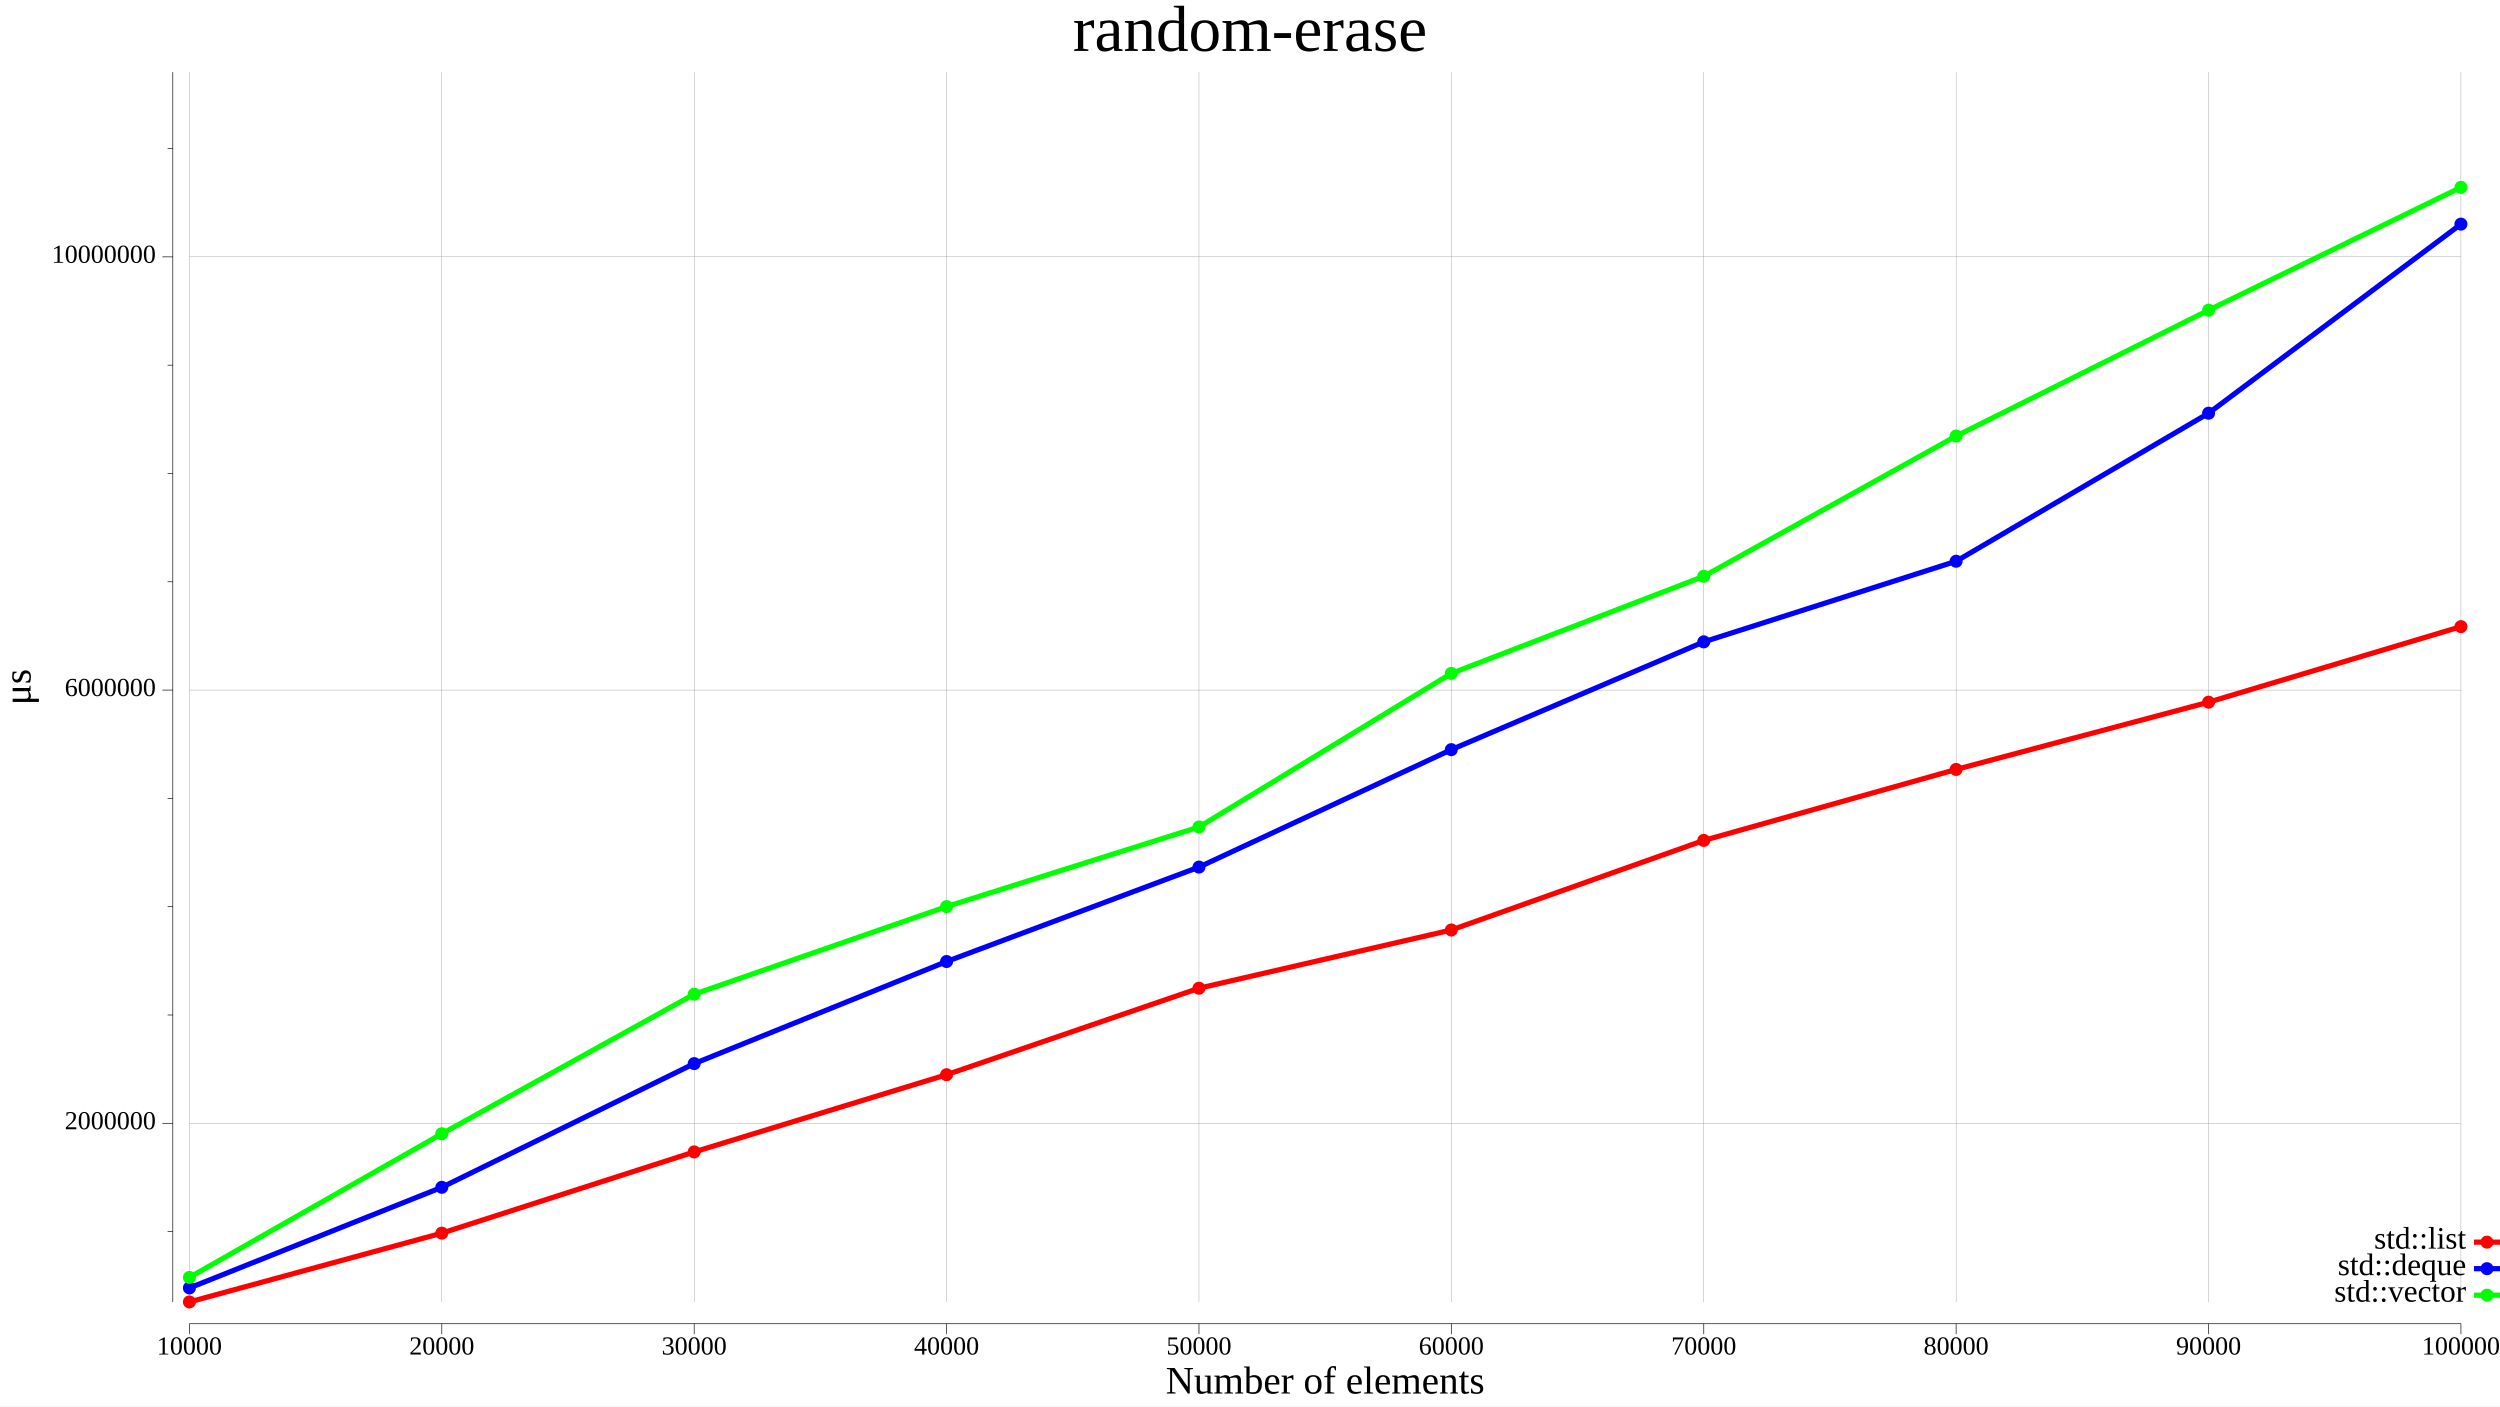
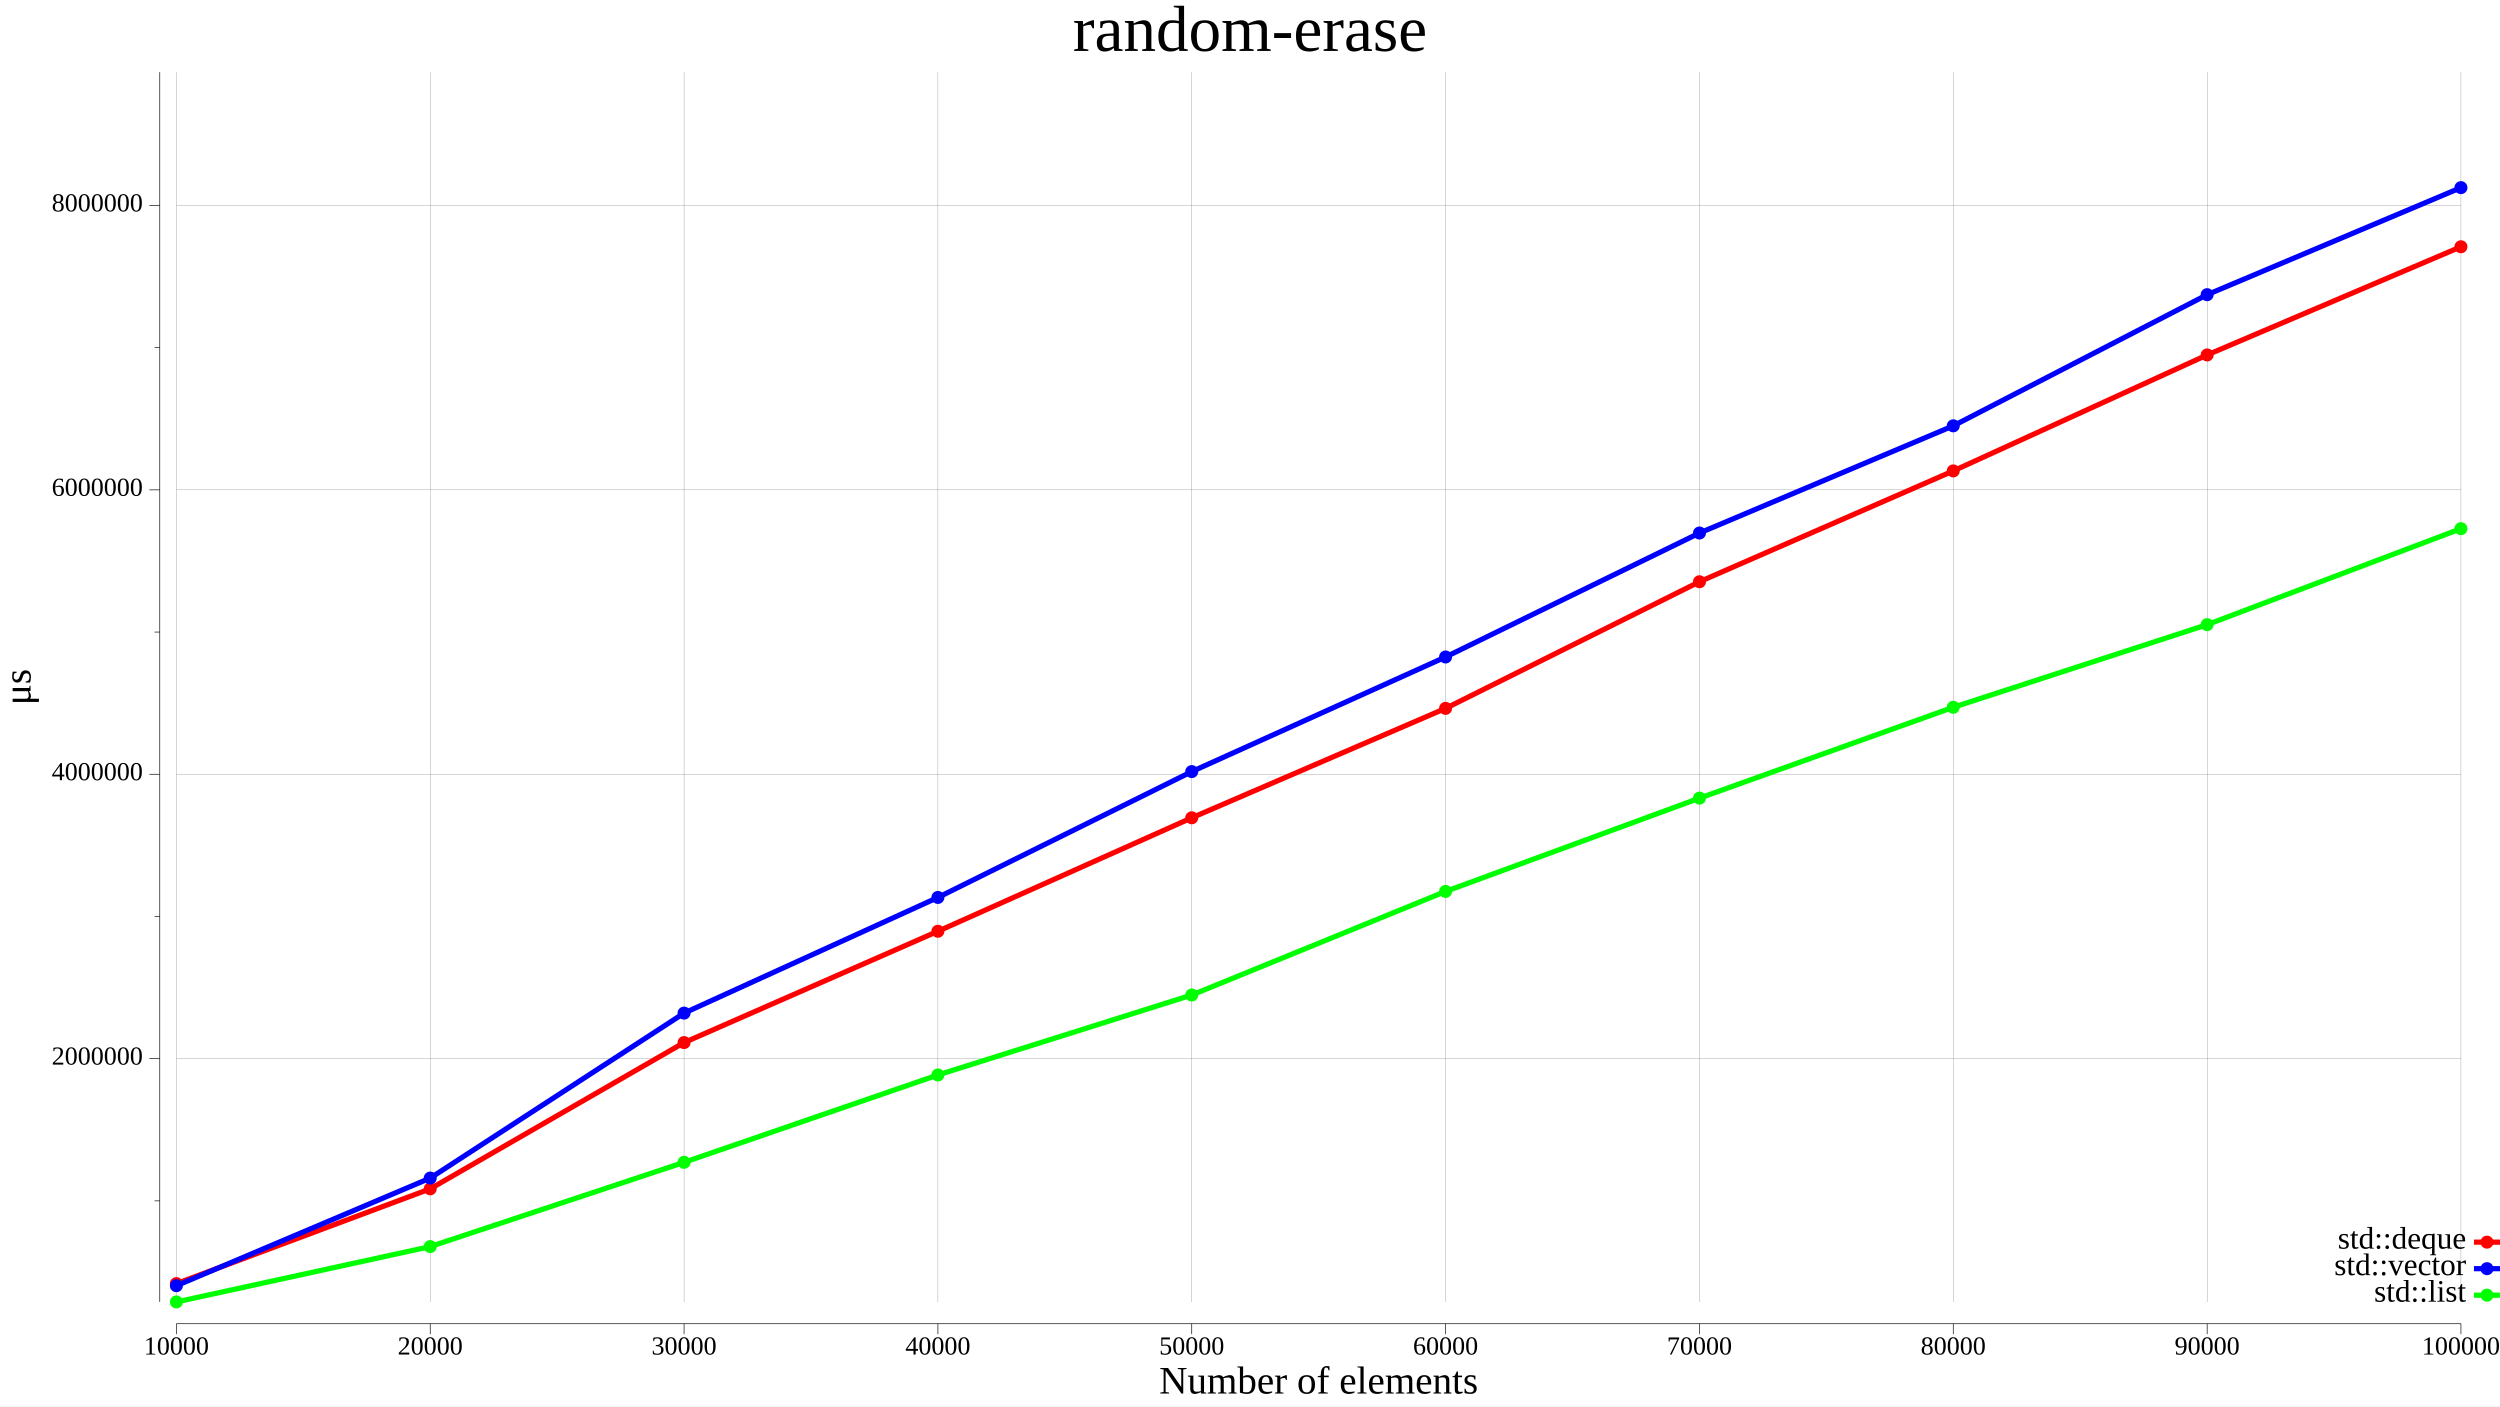
<svg xmlns="http://www.w3.org/2000/svg" width="1920pt" height="1080pt" viewBox="0 0 1920 1080">
  <g transform="scale(1, -1) translate(0, -1080)">
    <path d="M0,0L1920,0L1920,1080L0,1080Z" style="fill:#FFFFFF" />
    <text x="823.96" y="-1040.9" transform="scale(1, -1)" style="font-family:Liberation Serif;font-variant:normal;font-weight:normal;font-style:normal;font-size:50px">random-erase</text>
-     <text x="895.27" y="-9.756" transform="scale(1, -1)" style="font-family:Liberation Serif;font-variant:normal;font-weight:normal;font-style:normal;font-size:30px">Number of elements</text>
-     <text x="120.46" y="-39.727" transform="scale(1, -1)" style="font-family:Liberation Serif;font-variant:normal;font-weight:normal;font-style:normal;font-size:20px">10000</text>
-     <text x="314.3" y="-39.727" transform="scale(1, -1)" style="font-family:Liberation Serif;font-variant:normal;font-weight:normal;font-style:normal;font-size:20px">20000</text>
-     <text x="508.14" y="-39.727" transform="scale(1, -1)" style="font-family:Liberation Serif;font-variant:normal;font-weight:normal;font-style:normal;font-size:20px">30000</text>
-     <text x="701.97" y="-39.727" transform="scale(1, -1)" style="font-family:Liberation Serif;font-variant:normal;font-weight:normal;font-style:normal;font-size:20px">40000</text>
-     <text x="895.81" y="-39.727" transform="scale(1, -1)" style="font-family:Liberation Serif;font-variant:normal;font-weight:normal;font-style:normal;font-size:20px">50000</text>
-     <text x="1089.6" y="-39.727" transform="scale(1, -1)" style="font-family:Liberation Serif;font-variant:normal;font-weight:normal;font-style:normal;font-size:20px">60000</text>
-     <text x="1283.5" y="-39.727" transform="scale(1, -1)" style="font-family:Liberation Serif;font-variant:normal;font-weight:normal;font-style:normal;font-size:20px">70000</text>
-     <text x="1477.3" y="-39.727" transform="scale(1, -1)" style="font-family:Liberation Serif;font-variant:normal;font-weight:normal;font-style:normal;font-size:20px">80000</text>
-     <text x="1671.2" y="-39.727" transform="scale(1, -1)" style="font-family:Liberation Serif;font-variant:normal;font-weight:normal;font-style:normal;font-size:20px">90000</text>
+     <text x="890.27" y="-9.756" transform="scale(1, -1)" style="font-family:Liberation Serif;font-variant:normal;font-weight:normal;font-style:normal;font-size:30px">Number of elements</text>
+     <text x="110.46" y="-39.727" transform="scale(1, -1)" style="font-family:Liberation Serif;font-variant:normal;font-weight:normal;font-style:normal;font-size:20px">10000</text>
+     <text x="305.41" y="-39.727" transform="scale(1, -1)" style="font-family:Liberation Serif;font-variant:normal;font-weight:normal;font-style:normal;font-size:20px">20000</text>
+     <text x="500.36" y="-39.727" transform="scale(1, -1)" style="font-family:Liberation Serif;font-variant:normal;font-weight:normal;font-style:normal;font-size:20px">30000</text>
+     <text x="695.31" y="-39.727" transform="scale(1, -1)" style="font-family:Liberation Serif;font-variant:normal;font-weight:normal;font-style:normal;font-size:20px">40000</text>
+     <text x="890.26" y="-39.727" transform="scale(1, -1)" style="font-family:Liberation Serif;font-variant:normal;font-weight:normal;font-style:normal;font-size:20px">50000</text>
+     <text x="1085.2" y="-39.727" transform="scale(1, -1)" style="font-family:Liberation Serif;font-variant:normal;font-weight:normal;font-style:normal;font-size:20px">60000</text>
+     <text x="1280.2" y="-39.727" transform="scale(1, -1)" style="font-family:Liberation Serif;font-variant:normal;font-weight:normal;font-style:normal;font-size:20px">70000</text>
+     <text x="1475.1" y="-39.727" transform="scale(1, -1)" style="font-family:Liberation Serif;font-variant:normal;font-weight:normal;font-style:normal;font-size:20px">80000</text>
+     <text x="1670.1" y="-39.727" transform="scale(1, -1)" style="font-family:Liberation Serif;font-variant:normal;font-weight:normal;font-style:normal;font-size:20px">90000</text>
    <text x="1860" y="-39.727" transform="scale(1, -1)" style="font-family:Liberation Serif;font-variant:normal;font-weight:normal;font-style:normal;font-size:20px">100000</text>
-     <path d="M145.46,55.371L145.46,63.371" style="fill:none;stroke:#000000;stroke-width:0.5" />
-     <path d="M339.3,55.371L339.3,63.371" style="fill:none;stroke:#000000;stroke-width:0.5" />
-     <path d="M533.14,55.371L533.14,63.371" style="fill:none;stroke:#000000;stroke-width:0.5" />
-     <path d="M726.97,55.371L726.97,63.371" style="fill:none;stroke:#000000;stroke-width:0.5" />
-     <path d="M920.81,55.371L920.81,63.371" style="fill:none;stroke:#000000;stroke-width:0.5" />
-     <path d="M1114.6,55.371L1114.6,63.371" style="fill:none;stroke:#000000;stroke-width:0.5" />
-     <path d="M1308.5,55.371L1308.5,63.371" style="fill:none;stroke:#000000;stroke-width:0.5" />
-     <path d="M1502.3,55.371L1502.3,63.371" style="fill:none;stroke:#000000;stroke-width:0.5" />
-     <path d="M1696.2,55.371L1696.2,63.371" style="fill:none;stroke:#000000;stroke-width:0.5" />
+     <path d="M135.46,55.371L135.46,63.371" style="fill:none;stroke:#000000;stroke-width:0.5" />
+     <path d="M330.41,55.371L330.41,63.371" style="fill:none;stroke:#000000;stroke-width:0.5" />
+     <path d="M525.36,55.371L525.36,63.371" style="fill:none;stroke:#000000;stroke-width:0.5" />
+     <path d="M720.31,55.371L720.31,63.371" style="fill:none;stroke:#000000;stroke-width:0.5" />
+     <path d="M915.26,55.371L915.26,63.371" style="fill:none;stroke:#000000;stroke-width:0.5" />
+     <path d="M1110.2,55.371L1110.2,63.371" style="fill:none;stroke:#000000;stroke-width:0.5" />
+     <path d="M1305.2,55.371L1305.2,63.371" style="fill:none;stroke:#000000;stroke-width:0.5" />
+     <path d="M1500.1,55.371L1500.1,63.371" style="fill:none;stroke:#000000;stroke-width:0.5" />
+     <path d="M1695.1,55.371L1695.1,63.371" style="fill:none;stroke:#000000;stroke-width:0.5" />
    <path d="M1890,55.371L1890,63.371" style="fill:none;stroke:#000000;stroke-width:0.5" />
-     <path d="M145.46,63.371L1890,63.371" style="fill:none;stroke:#000000;stroke-width:0.5" />
+     <path d="M135.46,63.371L1890,63.371" style="fill:none;stroke:#000000;stroke-width:0.5" />
    <g transform="rotate(90)">
      <text x="538.49" y="23.467" transform="scale(1, -1)" style="font-family:Liberation Serif;font-variant:normal;font-weight:normal;font-style:normal;font-size:30px">μs</text>
    </g>
-     <text x="49.712" y="-212.74" transform="scale(1, -1)" style="font-family:Liberation Serif;font-variant:normal;font-weight:normal;font-style:normal;font-size:20px">2000000</text>
-     <text x="49.712" y="-545.45" transform="scale(1, -1)" style="font-family:Liberation Serif;font-variant:normal;font-weight:normal;font-style:normal;font-size:20px">6000000</text>
-     <text x="39.712" y="-878.16" transform="scale(1, -1)" style="font-family:Liberation Serif;font-variant:normal;font-weight:normal;font-style:normal;font-size:20px">10000000</text>
-     <path d="M124.71,217.31L132.71,217.31" style="fill:none;stroke:#000000;stroke-width:0.5" />
-     <path d="M124.71,550.02L132.71,550.02" style="fill:none;stroke:#000000;stroke-width:0.5" />
-     <path d="M124.71,882.73L132.71,882.73" style="fill:none;stroke:#000000;stroke-width:0.5" />
-     <path d="M128.71,134.13L132.71,134.13" style="fill:none;stroke:#000000;stroke-width:0.5" />
-     <path d="M128.71,300.48L132.71,300.48" style="fill:none;stroke:#000000;stroke-width:0.5" />
-     <path d="M128.71,383.66L132.71,383.66" style="fill:none;stroke:#000000;stroke-width:0.5" />
-     <path d="M128.71,466.84L132.71,466.84" style="fill:none;stroke:#000000;stroke-width:0.5" />
-     <path d="M128.71,633.2L132.71,633.2" style="fill:none;stroke:#000000;stroke-width:0.5" />
-     <path d="M128.71,716.37L132.71,716.37" style="fill:none;stroke:#000000;stroke-width:0.5" />
-     <path d="M128.71,799.55L132.71,799.55" style="fill:none;stroke:#000000;stroke-width:0.5" />
-     <path d="M128.71,965.91L132.71,965.91" style="fill:none;stroke:#000000;stroke-width:0.5" />
-     <path d="M132.71,80.11L132.71,1024.6" style="fill:none;stroke:#000000;stroke-width:0.5" />
-     <path d="M145.46,80.11L145.46,1024.6" style="fill:none;stroke:#808080;stroke-width:0.25" />
-     <path d="M339.3,80.11L339.3,1024.6" style="fill:none;stroke:#808080;stroke-width:0.25" />
-     <path d="M533.14,80.11L533.14,1024.6" style="fill:none;stroke:#808080;stroke-width:0.25" />
-     <path d="M726.97,80.11L726.97,1024.6" style="fill:none;stroke:#808080;stroke-width:0.25" />
-     <path d="M920.81,80.11L920.81,1024.6" style="fill:none;stroke:#808080;stroke-width:0.25" />
-     <path d="M1114.6,80.11L1114.6,1024.6" style="fill:none;stroke:#808080;stroke-width:0.25" />
-     <path d="M1308.5,80.11L1308.5,1024.6" style="fill:none;stroke:#808080;stroke-width:0.25" />
-     <path d="M1502.3,80.11L1502.3,1024.6" style="fill:none;stroke:#808080;stroke-width:0.25" />
-     <path d="M1696.2,80.11L1696.2,1024.6" style="fill:none;stroke:#808080;stroke-width:0.25" />
+     <text x="39.712" y="-262.38" transform="scale(1, -1)" style="font-family:Liberation Serif;font-variant:normal;font-weight:normal;font-style:normal;font-size:20px">2000000</text>
+     <text x="39.712" y="-480.8" transform="scale(1, -1)" style="font-family:Liberation Serif;font-variant:normal;font-weight:normal;font-style:normal;font-size:20px">4000000</text>
+     <text x="39.712" y="-699.22" transform="scale(1, -1)" style="font-family:Liberation Serif;font-variant:normal;font-weight:normal;font-style:normal;font-size:20px">6000000</text>
+     <text x="39.712" y="-917.64" transform="scale(1, -1)" style="font-family:Liberation Serif;font-variant:normal;font-weight:normal;font-style:normal;font-size:20px">8000000</text>
+     <path d="M114.71,266.95L122.71,266.95" style="fill:none;stroke:#000000;stroke-width:0.5" />
+     <path d="M114.71,485.37L122.71,485.37" style="fill:none;stroke:#000000;stroke-width:0.5" />
+     <path d="M114.71,703.79L122.71,703.79" style="fill:none;stroke:#000000;stroke-width:0.5" />
+     <path d="M114.71,922.21L122.71,922.21" style="fill:none;stroke:#000000;stroke-width:0.5" />
+     <path d="M118.71,157.74L122.71,157.74" style="fill:none;stroke:#000000;stroke-width:0.5" />
+     <path d="M118.71,376.16L122.71,376.16" style="fill:none;stroke:#000000;stroke-width:0.5" />
+     <path d="M118.71,594.58L122.71,594.58" style="fill:none;stroke:#000000;stroke-width:0.5" />
+     <path d="M118.71,813L122.71,813" style="fill:none;stroke:#000000;stroke-width:0.5" />
+     <path d="M122.71,80.11L122.71,1024.6" style="fill:none;stroke:#000000;stroke-width:0.5" />
+     <path d="M135.46,80.11L135.46,1024.6" style="fill:none;stroke:#808080;stroke-width:0.25" />
+     <path d="M330.41,80.11L330.41,1024.6" style="fill:none;stroke:#808080;stroke-width:0.25" />
+     <path d="M525.36,80.11L525.36,1024.6" style="fill:none;stroke:#808080;stroke-width:0.25" />
+     <path d="M720.31,80.11L720.31,1024.6" style="fill:none;stroke:#808080;stroke-width:0.25" />
+     <path d="M915.26,80.11L915.26,1024.6" style="fill:none;stroke:#808080;stroke-width:0.25" />
+     <path d="M1110.2,80.11L1110.2,1024.6" style="fill:none;stroke:#808080;stroke-width:0.25" />
+     <path d="M1305.2,80.11L1305.2,1024.6" style="fill:none;stroke:#808080;stroke-width:0.25" />
+     <path d="M1500.1,80.11L1500.1,1024.6" style="fill:none;stroke:#808080;stroke-width:0.25" />
+     <path d="M1695.1,80.11L1695.1,1024.6" style="fill:none;stroke:#808080;stroke-width:0.25" />
    <path d="M1890,80.11L1890,1024.6" style="fill:none;stroke:#808080;stroke-width:0.25" />
-     <path d="M145.46,217.31L1890,217.31" style="fill:none;stroke:#808080;stroke-width:0.25" />
-     <path d="M145.46,550.02L1890,550.02" style="fill:none;stroke:#808080;stroke-width:0.25" />
-     <path d="M145.46,882.73L1890,882.73" style="fill:none;stroke:#808080;stroke-width:0.25" />
-     <path d="M145.46,80.11L339.3,132.95L533.14,195.33L726.97,254.63L920.81,321.04L1114.6,365.77L1308.5,434.56L1502.3,489.07L1696.2,540.74L1890,598.75" style="fill:none;stroke:#FF0000;stroke-width:4" />
-     <path d="M150.46,80.11A5,5 0 1 1 140.46,80.11A5,5 0 1 1 150.46,80.11Z" style="fill:#FF0000" />
-     <path d="M344.3,132.95A5,5 0 1 1 334.3,132.95A5,5 0 1 1 344.3,132.95Z" style="fill:#FF0000" />
-     <path d="M538.14,195.33A5,5 0 1 1 528.14,195.33A5,5 0 1 1 538.14,195.33Z" style="fill:#FF0000" />
-     <path d="M731.97,254.63A5,5 0 1 1 721.97,254.63A5,5 0 1 1 731.97,254.63Z" style="fill:#FF0000" />
-     <path d="M925.81,321.04A5,5 0 1 1 915.81,321.04A5,5 0 1 1 925.81,321.04Z" style="fill:#FF0000" />
-     <path d="M1119.6,365.77A5,5 0 1 1 1109.6,365.77A5,5 0 1 1 1119.6,365.77Z" style="fill:#FF0000" />
-     <path d="M1313.5,434.56A5,5 0 1 1 1303.5,434.56A5,5 0 1 1 1313.5,434.56Z" style="fill:#FF0000" />
-     <path d="M1507.3,489.07A5,5 0 1 1 1497.3,489.07A5,5 0 1 1 1507.3,489.07Z" style="fill:#FF0000" />
-     <path d="M1701.2,540.74A5,5 0 1 1 1691.2,540.74A5,5 0 1 1 1701.2,540.74Z" style="fill:#FF0000" />
-     <path d="M1895,598.75A5,5 0 1 1 1885,598.75A5,5 0 1 1 1895,598.75Z" style="fill:#FF0000" />
-     <path d="M145.46,90.85L339.3,168.15L533.14,263.15L726.97,341.55L920.81,414.08L1114.6,504.27L1308.5,587.06L1502.3,648.96L1696.2,762.66L1890,907.87" style="fill:none;stroke:#0000FF;stroke-width:4" />
-     <path d="M150.46,90.85A5,5 0 1 1 140.46,90.85A5,5 0 1 1 150.46,90.85Z" style="fill:#0000FF" />
-     <path d="M344.3,168.15A5,5 0 1 1 334.3,168.15A5,5 0 1 1 344.3,168.15Z" style="fill:#0000FF" />
-     <path d="M538.14,263.15A5,5 0 1 1 528.14,263.15A5,5 0 1 1 538.14,263.15Z" style="fill:#0000FF" />
-     <path d="M731.97,341.55A5,5 0 1 1 721.97,341.55A5,5 0 1 1 731.97,341.55Z" style="fill:#0000FF" />
-     <path d="M925.81,414.08A5,5 0 1 1 915.81,414.08A5,5 0 1 1 925.81,414.08Z" style="fill:#0000FF" />
-     <path d="M1119.6,504.27A5,5 0 1 1 1109.6,504.27A5,5 0 1 1 1119.6,504.27Z" style="fill:#0000FF" />
-     <path d="M1313.5,587.06A5,5 0 1 1 1303.5,587.06A5,5 0 1 1 1313.5,587.06Z" style="fill:#0000FF" />
-     <path d="M1507.3,648.96A5,5 0 1 1 1497.3,648.96A5,5 0 1 1 1507.3,648.96Z" style="fill:#0000FF" />
-     <path d="M1701.2,762.66A5,5 0 1 1 1691.2,762.66A5,5 0 1 1 1701.2,762.66Z" style="fill:#0000FF" />
-     <path d="M1895,907.87A5,5 0 1 1 1885,907.87A5,5 0 1 1 1895,907.87Z" style="fill:#0000FF" />
-     <path d="M145.46,98.951L339.3,209.28L533.14,316.46L726.97,383.73L920.81,444.88L1114.6,562.82L1308.5,637.41L1502.3,745.12L1696.2,841.79L1890,936.11" style="fill:none;stroke:#00FF00;stroke-width:4" />
-     <path d="M150.46,98.951A5,5 0 1 1 140.46,98.951A5,5 0 1 1 150.46,98.951Z" style="fill:#00FF00" />
-     <path d="M344.3,209.28A5,5 0 1 1 334.3,209.28A5,5 0 1 1 344.3,209.28Z" style="fill:#00FF00" />
-     <path d="M538.14,316.46A5,5 0 1 1 528.14,316.46A5,5 0 1 1 538.14,316.46Z" style="fill:#00FF00" />
-     <path d="M731.97,383.73A5,5 0 1 1 721.97,383.73A5,5 0 1 1 731.97,383.73Z" style="fill:#00FF00" />
-     <path d="M925.81,444.88A5,5 0 1 1 915.81,444.88A5,5 0 1 1 925.81,444.88Z" style="fill:#00FF00" />
-     <path d="M1119.6,562.82A5,5 0 1 1 1109.6,562.82A5,5 0 1 1 1119.6,562.82Z" style="fill:#00FF00" />
-     <path d="M1313.5,637.41A5,5 0 1 1 1303.5,637.41A5,5 0 1 1 1313.5,637.41Z" style="fill:#00FF00" />
-     <path d="M1507.3,745.12A5,5 0 1 1 1497.3,745.12A5,5 0 1 1 1507.3,745.12Z" style="fill:#00FF00" />
-     <path d="M1701.2,841.79A5,5 0 1 1 1691.2,841.79A5,5 0 1 1 1701.2,841.79Z" style="fill:#00FF00" />
-     <path d="M1895,936.11A5,5 0 1 1 1885,936.11A5,5 0 1 1 1895,936.11Z" style="fill:#00FF00" />
+     <path d="M135.46,266.95L1890,266.95" style="fill:none;stroke:#808080;stroke-width:0.25" />
+     <path d="M135.46,485.37L1890,485.37" style="fill:none;stroke:#808080;stroke-width:0.25" />
+     <path d="M135.46,703.79L1890,703.79" style="fill:none;stroke:#808080;stroke-width:0.25" />
+     <path d="M135.46,922.21L1890,922.21" style="fill:none;stroke:#808080;stroke-width:0.25" />
+     <path d="M135.46,94.203L330.41,166.99L525.36,279.3L720.31,364.79L915.26,451.93L1110.2,535.97L1305.2,633.23L1500.1,718.33L1695.1,807.41L1890,890.48" style="fill:none;stroke:#FF0000;stroke-width:4" />
+     <path d="M140.46,94.203A5,5 0 1 1 130.46,94.203A5,5 0 1 1 140.46,94.203Z" style="fill:#FF0000" />
+     <path d="M335.41,166.99A5,5 0 1 1 325.41,166.99A5,5 0 1 1 335.41,166.99Z" style="fill:#FF0000" />
+     <path d="M530.36,279.3A5,5 0 1 1 520.36,279.3A5,5 0 1 1 530.36,279.3Z" style="fill:#FF0000" />
+     <path d="M725.31,364.79A5,5 0 1 1 715.31,364.79A5,5 0 1 1 725.31,364.79Z" style="fill:#FF0000" />
+     <path d="M920.26,451.93A5,5 0 1 1 910.26,451.93A5,5 0 1 1 920.26,451.93Z" style="fill:#FF0000" />
+     <path d="M1115.2,535.97A5,5 0 1 1 1105.2,535.97A5,5 0 1 1 1115.2,535.97Z" style="fill:#FF0000" />
+     <path d="M1310.2,633.23A5,5 0 1 1 1300.2,633.23A5,5 0 1 1 1310.2,633.23Z" style="fill:#FF0000" />
+     <path d="M1505.1,718.33A5,5 0 1 1 1495.1,718.33A5,5 0 1 1 1505.1,718.33Z" style="fill:#FF0000" />
+     <path d="M1700.1,807.41A5,5 0 1 1 1690.1,807.41A5,5 0 1 1 1700.1,807.41Z" style="fill:#FF0000" />
+     <path d="M1895,890.48A5,5 0 1 1 1885,890.48A5,5 0 1 1 1895,890.48Z" style="fill:#FF0000" />
+     <path d="M135.46,92.579L330.41,175.23L525.36,301.94L720.31,390.76L915.26,487.42L1110.2,575.44L1305.2,670.65L1500.1,752.96L1695.1,853.69L1890,935.89" style="fill:none;stroke:#0000FF;stroke-width:4" />
+     <path d="M140.46,92.579A5,5 0 1 1 130.46,92.579A5,5 0 1 1 140.46,92.579Z" style="fill:#0000FF" />
+     <path d="M335.41,175.23A5,5 0 1 1 325.41,175.23A5,5 0 1 1 335.41,175.23Z" style="fill:#0000FF" />
+     <path d="M530.36,301.94A5,5 0 1 1 520.36,301.94A5,5 0 1 1 530.36,301.94Z" style="fill:#0000FF" />
+     <path d="M725.31,390.76A5,5 0 1 1 715.31,390.76A5,5 0 1 1 725.31,390.76Z" style="fill:#0000FF" />
+     <path d="M920.26,487.42A5,5 0 1 1 910.26,487.42A5,5 0 1 1 920.26,487.42Z" style="fill:#0000FF" />
+     <path d="M1115.2,575.44A5,5 0 1 1 1105.2,575.44A5,5 0 1 1 1115.2,575.44Z" style="fill:#0000FF" />
+     <path d="M1310.2,670.65A5,5 0 1 1 1300.2,670.65A5,5 0 1 1 1310.2,670.65Z" style="fill:#0000FF" />
+     <path d="M1505.1,752.96A5,5 0 1 1 1495.1,752.96A5,5 0 1 1 1505.1,752.96Z" style="fill:#0000FF" />
+     <path d="M1700.1,853.69A5,5 0 1 1 1690.1,853.69A5,5 0 1 1 1700.1,853.69Z" style="fill:#0000FF" />
+     <path d="M1895,935.89A5,5 0 1 1 1885,935.89A5,5 0 1 1 1895,935.89Z" style="fill:#0000FF" />
+     <path d="M135.46,80.11L330.41,122.63L525.36,187.33L720.31,254.43L915.26,315.83L1110.2,395.38L1305.2,467.04L1500.1,536.8L1695.1,600.28L1890,673.99" style="fill:none;stroke:#00FF00;stroke-width:4" />
+     <path d="M140.46,80.11A5,5 0 1 1 130.46,80.11A5,5 0 1 1 140.46,80.11Z" style="fill:#00FF00" />
+     <path d="M335.41,122.63A5,5 0 1 1 325.41,122.63A5,5 0 1 1 335.41,122.63Z" style="fill:#00FF00" />
+     <path d="M530.36,187.33A5,5 0 1 1 520.36,187.33A5,5 0 1 1 530.36,187.33Z" style="fill:#00FF00" />
+     <path d="M725.31,254.43A5,5 0 1 1 715.31,254.43A5,5 0 1 1 725.31,254.43Z" style="fill:#00FF00" />
+     <path d="M920.26,315.83A5,5 0 1 1 910.26,315.83A5,5 0 1 1 920.26,315.83Z" style="fill:#00FF00" />
+     <path d="M1115.2,395.38A5,5 0 1 1 1105.2,395.38A5,5 0 1 1 1115.2,395.38Z" style="fill:#00FF00" />
+     <path d="M1310.2,467.04A5,5 0 1 1 1300.2,467.04A5,5 0 1 1 1310.2,467.04Z" style="fill:#00FF00" />
+     <path d="M1505.1,536.8A5,5 0 1 1 1495.1,536.8A5,5 0 1 1 1505.1,536.8Z" style="fill:#00FF00" />
+     <path d="M1700.1,600.28A5,5 0 1 1 1690.1,600.28A5,5 0 1 1 1700.1,600.28Z" style="fill:#00FF00" />
+     <path d="M1895,673.99A5,5 0 1 1 1885,673.99A5,5 0 1 1 1895,673.99Z" style="fill:#00FF00" />
    <path d="M1900,126.03L1920,126.03" style="fill:none;stroke:#FF0000;stroke-width:4" />
    <path d="M1915,126.03A5,5 0 1 1 1905,126.03A5,5 0 1 1 1915,126.03Z" style="fill:#FF0000" />
-     <text x="1823.3" y="-121.05" transform="scale(1, -1)" style="font-family:Liberation Serif;font-variant:normal;font-weight:normal;font-style:normal;font-size:24px">std::list</text>
+     <text x="1795.4" y="-121.05" transform="scale(1, -1)" style="font-family:Liberation Serif;font-variant:normal;font-weight:normal;font-style:normal;font-size:24px">std::deque</text>
    <path d="M1900,105.66L1920,105.66" style="fill:none;stroke:#0000FF;stroke-width:4" />
    <path d="M1915,105.66A5,5 0 1 1 1905,105.66A5,5 0 1 1 1915,105.66Z" style="fill:#0000FF" />
-     <text x="1795.4" y="-100.69" transform="scale(1, -1)" style="font-family:Liberation Serif;font-variant:normal;font-weight:normal;font-style:normal;font-size:24px">std::deque</text>
+     <text x="1792.7" y="-100.69" transform="scale(1, -1)" style="font-family:Liberation Serif;font-variant:normal;font-weight:normal;font-style:normal;font-size:24px">std::vector</text>
    <path d="M1900,85.294L1920,85.294" style="fill:none;stroke:#00FF00;stroke-width:4" />
    <path d="M1915,85.294A5,5 0 1 1 1905,85.294A5,5 0 1 1 1915,85.294Z" style="fill:#00FF00" />
-     <text x="1792.7" y="-80.319" transform="scale(1, -1)" style="font-family:Liberation Serif;font-variant:normal;font-weight:normal;font-style:normal;font-size:24px">std::vector</text>
+     <text x="1823.3" y="-80.319" transform="scale(1, -1)" style="font-family:Liberation Serif;font-variant:normal;font-weight:normal;font-style:normal;font-size:24px">std::list</text>
  </g>
</svg>
